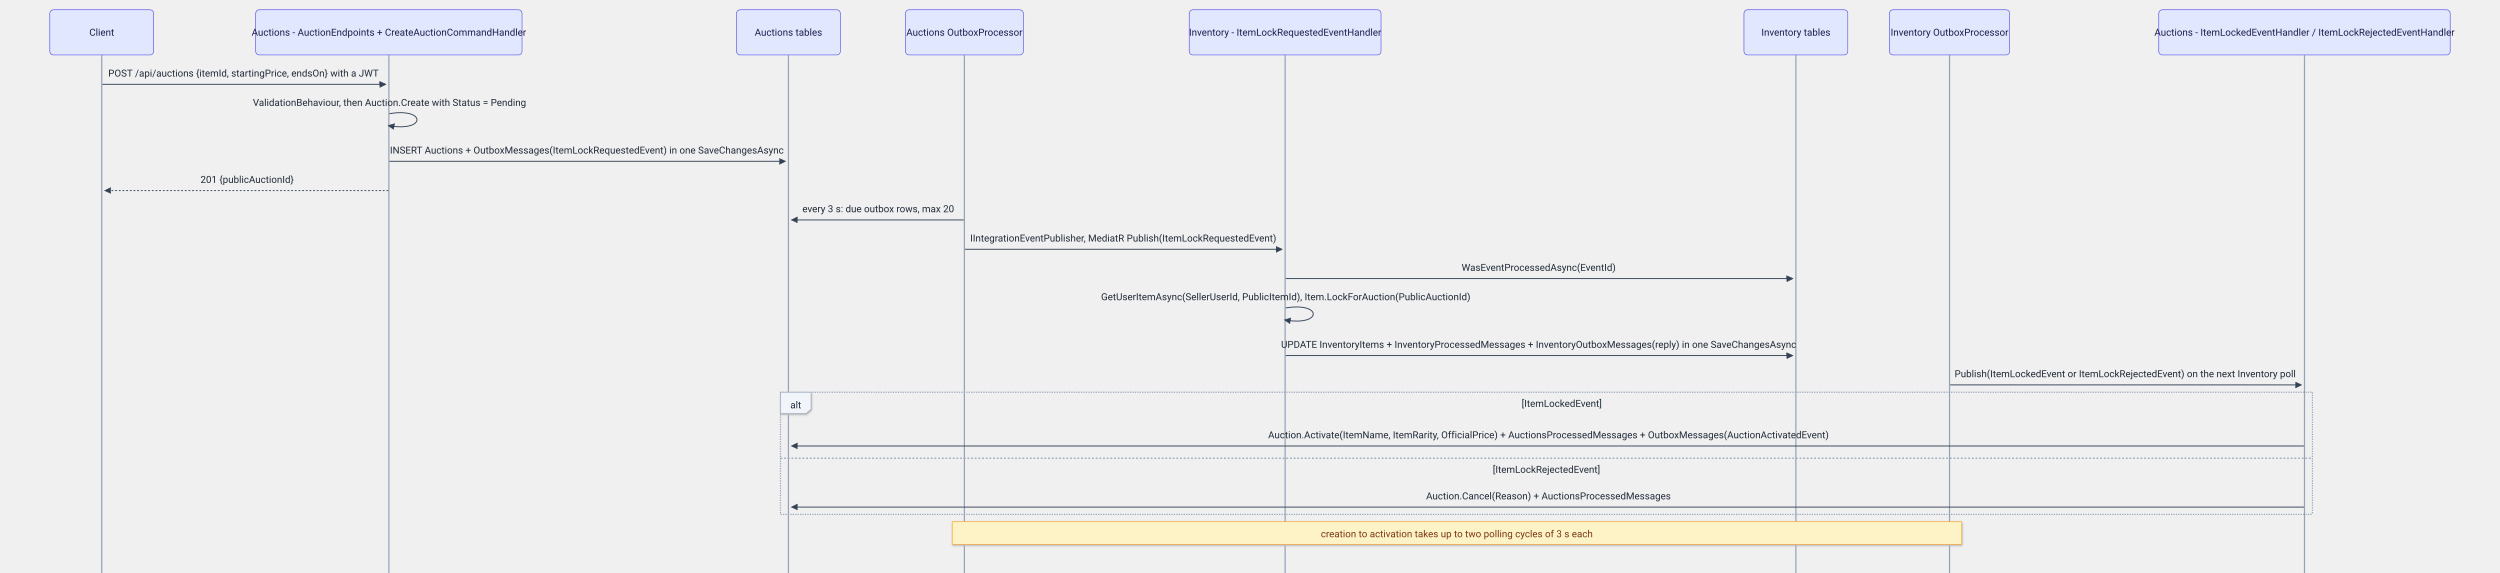
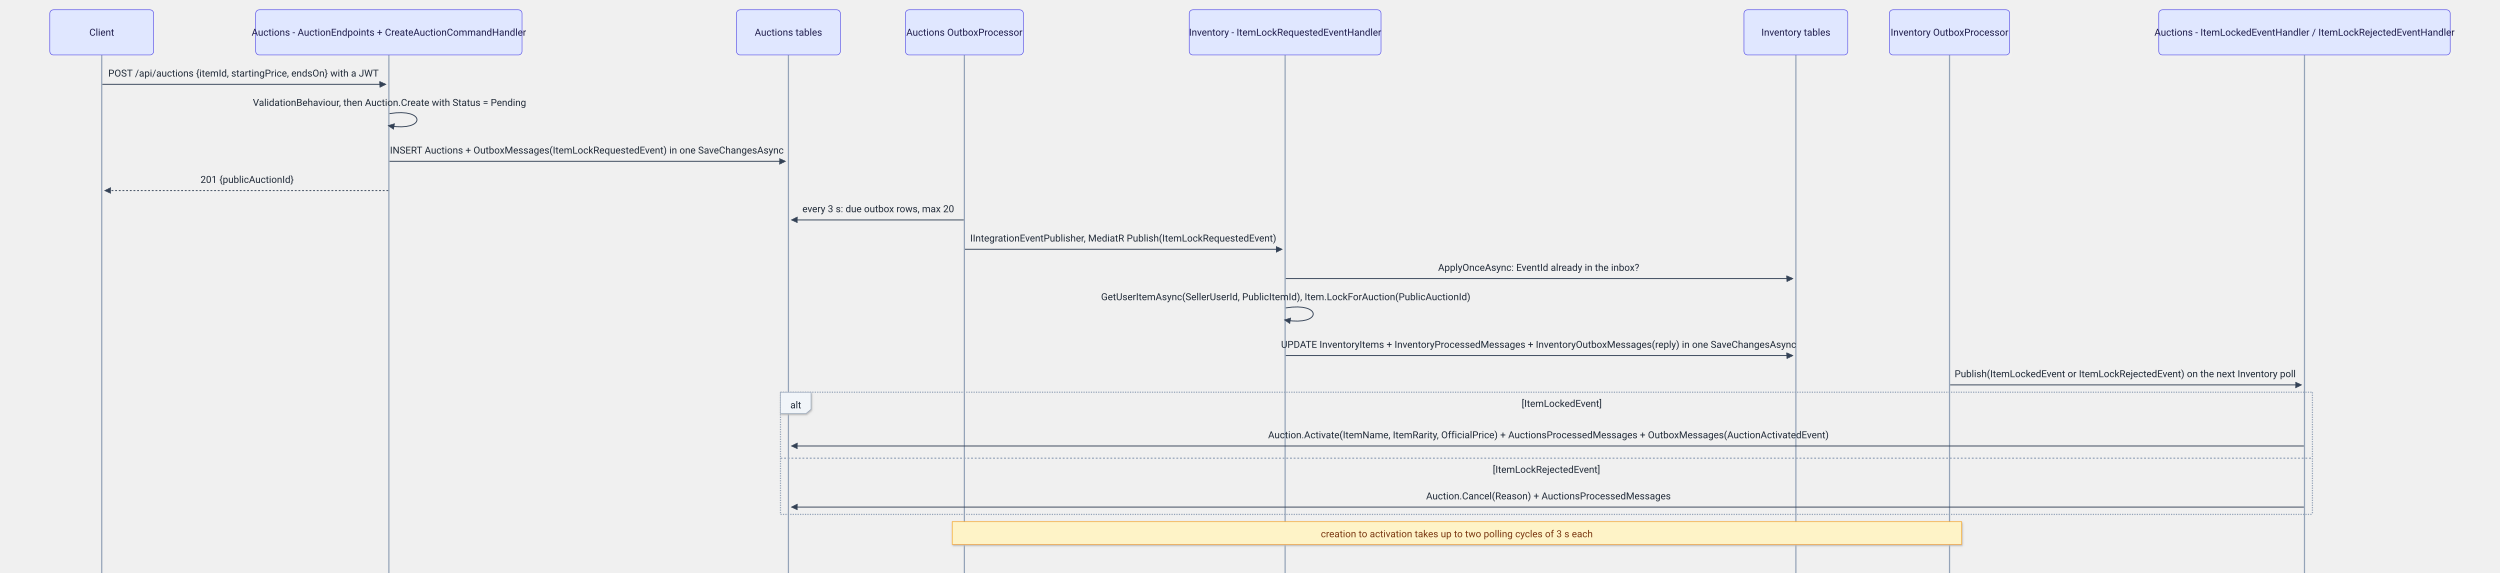
<svg xmlns="http://www.w3.org/2000/svg" id="my-svg" width="3961" height="907" viewBox="-16 -16 3961 937" role="graphics-document document" aria-roledescription="sequence" style="background-color: transparent;">
  <g>
    <line id="actor7" x1="3690.5" y1="74" x2="3690.5" y2="2000" class="actor-line 200" stroke-width="0.5px" stroke="#999" name="L" data-et="life-line" data-id="L" />
    <g id="root-7" data-look="neo" data-et="participant" data-type="participant" data-id="L">
      <rect x="3452" y="0" fill="#eaeaea" stroke="#666" width="477" height="74" name="L" rx="6" ry="6" class="actor actor-top" data-look="neo" filter="url(#my-svg-drop-shadow)" />
      <text x="3690.5" y="37" dominant-baseline="central" alignment-baseline="central" class="actor actor-box" style="text-anchor: middle; font-size: 16px; font-weight: 400;">
        <tspan x="3690.5" dy="0">Auctions - ItemLockedEventHandler / ItemLockRejectedEventHandler</tspan>
      </text>
    </g>
  </g>
  <g>
    <line id="actor6" x1="3109.5" y1="74" x2="3109.5" y2="2000" class="actor-line 200" stroke-width="0.5px" stroke="#999" name="IOP" data-et="life-line" data-id="IOP" />
    <g id="root-6" data-look="neo" data-et="participant" data-type="participant" data-id="IOP">
      <rect x="3011" y="0" fill="#eaeaea" stroke="#666" width="197" height="74" name="IOP" rx="6" ry="6" class="actor actor-top" data-look="neo" filter="url(#my-svg-drop-shadow)" />
      <text x="3109.5" y="37" dominant-baseline="central" alignment-baseline="central" class="actor actor-box" style="text-anchor: middle; font-size: 16px; font-weight: 400;">
        <tspan x="3109.5" dy="0">Inventory OutboxProcessor</tspan>
      </text>
    </g>
  </g>
  <g>
    <line id="actor5" x1="2858" y1="74" x2="2858" y2="2000" class="actor-line 200" stroke-width="0.5px" stroke="#999" name="IDB" data-et="life-line" data-id="IDB" />
    <g id="root-5" data-look="neo" data-et="participant" data-type="participant" data-id="IDB">
      <rect x="2773" y="0" fill="#eaeaea" stroke="#666" width="170" height="74" name="IDB" rx="6" ry="6" class="actor actor-top" data-look="neo" filter="url(#my-svg-drop-shadow)" />
      <text x="2858" y="37" dominant-baseline="central" alignment-baseline="central" class="actor actor-box" style="text-anchor: middle; font-size: 16px; font-weight: 400;">
        <tspan x="2858" dy="0">Inventory tables</tspan>
      </text>
    </g>
  </g>
  <g>
    <line id="actor4" x1="2022" y1="74" x2="2022" y2="2000" class="actor-line 200" stroke-width="0.5px" stroke="#999" name="I" data-et="life-line" data-id="I" />
    <g id="root-4" data-look="neo" data-et="participant" data-type="participant" data-id="I">
      <rect x="1865" y="0" fill="#eaeaea" stroke="#666" width="314" height="74" name="I" rx="6" ry="6" class="actor actor-top" data-look="neo" filter="url(#my-svg-drop-shadow)" />
      <text x="2022" y="37" dominant-baseline="central" alignment-baseline="central" class="actor actor-box" style="text-anchor: middle; font-size: 16px; font-weight: 400;">
        <tspan x="2022" dy="0">Inventory - ItemLockRequestedEventHandler</tspan>
      </text>
    </g>
  </g>
  <g>
    <line id="actor3" x1="1497" y1="74" x2="1497" y2="2000" class="actor-line 200" stroke-width="0.5px" stroke="#999" name="AOP" data-et="life-line" data-id="AOP" />
    <g id="root-3" data-look="neo" data-et="participant" data-type="participant" data-id="AOP">
      <rect x="1400.5" y="0" fill="#eaeaea" stroke="#666" width="193" height="74" name="AOP" rx="6" ry="6" class="actor actor-top" data-look="neo" filter="url(#my-svg-drop-shadow)" />
      <text x="1497" y="37" dominant-baseline="central" alignment-baseline="central" class="actor actor-box" style="text-anchor: middle; font-size: 16px; font-weight: 400;">
        <tspan x="1497" dy="0">Auctions OutboxProcessor</tspan>
      </text>
    </g>
  </g>
  <g>
    <line id="actor2" x1="1209" y1="74" x2="1209" y2="2000" class="actor-line 200" stroke-width="0.5px" stroke="#999" name="ADB" data-et="life-line" data-id="ADB" />
    <g id="root-2" data-look="neo" data-et="participant" data-type="participant" data-id="ADB">
      <rect x="1124" y="0" fill="#eaeaea" stroke="#666" width="170" height="74" name="ADB" rx="6" ry="6" class="actor actor-top" data-look="neo" filter="url(#my-svg-drop-shadow)" />
      <text x="1209" y="37" dominant-baseline="central" alignment-baseline="central" class="actor actor-box" style="text-anchor: middle; font-size: 16px; font-weight: 400;">
        <tspan x="1209" dy="0">Auctions tables</tspan>
      </text>
    </g>
  </g>
  <g>
    <line id="actor1" x1="555" y1="74" x2="555" y2="2000" class="actor-line 200" stroke-width="0.5px" stroke="#999" name="A" data-et="life-line" data-id="A" />
    <g id="root-1" data-look="neo" data-et="participant" data-type="participant" data-id="A">
      <rect x="337" y="0" fill="#eaeaea" stroke="#666" width="436" height="74" name="A" rx="6" ry="6" class="actor actor-top" data-look="neo" filter="url(#my-svg-drop-shadow)" />
      <text x="555" y="37" dominant-baseline="central" alignment-baseline="central" class="actor actor-box" style="text-anchor: middle; font-size: 16px; font-weight: 400;">
        <tspan x="555" dy="0">Auctions - AuctionEndpoints + CreateAuctionCommandHandler</tspan>
      </text>
    </g>
  </g>
  <g>
    <line id="actor0" x1="85" y1="74" x2="85" y2="2000" class="actor-line 200" stroke-width="0.5px" stroke="#999" name="C" data-et="life-line" data-id="C" />
    <g id="root-0" data-look="neo" data-et="participant" data-type="participant" data-id="C">
      <rect x="0" y="0" fill="#eaeaea" stroke="#666" width="170" height="74" name="C" rx="6" ry="6" class="actor actor-top" data-look="neo" filter="url(#my-svg-drop-shadow)" />
      <text x="85" y="37" dominant-baseline="central" alignment-baseline="central" class="actor actor-box" style="text-anchor: middle; font-size: 16px; font-weight: 400;">
        <tspan x="85" dy="0">Client</tspan>
      </text>
    </g>
  </g>
  <style>#my-svg{font-family:"Segoe UI",Roboto,"Helvetica Neue",Arial,sans-serif;font-size:16px;fill:#1F2937;}@keyframes edge-animation-frame{from{stroke-dashoffset:0;}}@keyframes dash{to{stroke-dashoffset:0;}}#my-svg .edge-animation-slow{stroke-dasharray:9,5!important;stroke-dashoffset:900;animation:dash 50s linear infinite;stroke-linecap:round;}#my-svg .edge-animation-fast{stroke-dasharray:9,5!important;stroke-dashoffset:900;animation:dash 20s linear infinite;stroke-linecap:round;}#my-svg .error-icon{fill:#F1F5F9;}#my-svg .error-text{fill:#0F172A;stroke:#0F172A;}#my-svg .edge-thickness-normal{stroke-width:1px;}#my-svg .edge-thickness-thick{stroke-width:3.5px;}#my-svg .edge-pattern-solid{stroke-dasharray:0;}#my-svg .edge-thickness-invisible{stroke-width:0;fill:none;}#my-svg .edge-pattern-dashed{stroke-dasharray:3;}#my-svg .edge-pattern-dotted{stroke-dasharray:2;}#my-svg .marker{fill:#475569;stroke:#475569;}#my-svg .marker.cross{stroke:#475569;}#my-svg svg{font-family:"Segoe UI",Roboto,"Helvetica Neue",Arial,sans-serif;font-size:16px;}#my-svg p{margin:0;}#my-svg .actor{stroke:#4F46E5;fill:#E0E7FF;stroke-width:1;}#my-svg rect.actor.outer-path[data-look="neo"]{filter:drop-shadow( 1px 2px 2px rgba(185,185,185,1));}#my-svg rect.note[data-look="neo"]{stroke:#F59E0B;fill:#FEF3C7;filter:drop-shadow( 1px 2px 2px rgba(185,185,185,1));}#my-svg text.actor&gt;tspan{fill:#1E1B4B;stroke:none;}#my-svg .actor-line{stroke:#94A3B8;}#my-svg .innerArc{stroke-width:1.5;stroke-dasharray:none;}#my-svg .messageLine0{stroke-width:1.5;stroke-dasharray:none;stroke:#334155;}#my-svg .messageLine1{stroke-width:1.5;stroke-dasharray:2,2;stroke:#334155;}#my-svg [id$="-arrowhead"] path{fill:#334155;stroke:#334155;}#my-svg .sequenceNumber{fill:#FFFFFF;}#my-svg [id$="-sequencenumber"]{fill:#334155;}#my-svg [id$="-crosshead"] path{fill:#334155;stroke:#334155;}#my-svg .messageText{fill:#1F2937;stroke:none;}#my-svg .labelBox{stroke:#94A3B8;fill:#F1F5F9;filter:drop-shadow( 1px 2px 2px rgba(185,185,185,1));}#my-svg .labelText,#my-svg .labelText&gt;tspan{fill:#1F2937;stroke:none;}#my-svg .loopText,#my-svg .loopText&gt;tspan{fill:#1F2937;stroke:none;}#my-svg .sectionTitle,#my-svg .sectionTitle&gt;tspan{fill:#1F2937;stroke:none;}#my-svg .loopLine{stroke-width:2px;stroke-dasharray:2,2;stroke:#94A3B8;fill:#94A3B8;}#my-svg .note{stroke:#F59E0B;fill:#FEF3C7;}#my-svg .noteText,#my-svg .noteText&gt;tspan{fill:#78350F;stroke:none;}#my-svg .activation0{fill:#EEF2FF;stroke:#4F46E5;}#my-svg .activation1{fill:#EEF2FF;stroke:#4F46E5;}#my-svg .activation2{fill:#EEF2FF;stroke:#4F46E5;}#my-svg .actorPopupMenu{position:absolute;}#my-svg .actorPopupMenuPanel{position:absolute;fill:#E0E7FF;box-shadow:0px 8px 16px 0px rgba(0,0,0,0.2);filter:drop-shadow(3px 5px 2px rgb(0 0 0 / 0.4));}#my-svg .actor-man circle,#my-svg line{fill:#E0E7FF;stroke-width:2px;}#my-svg g rect.rect{filter:drop-shadow( 1px 2px 2px rgba(185,185,185,1));stroke:#4F46E5;}#my-svg .node .neo-node{stroke:#4F46E5;}#my-svg [data-look="neo"].node rect,#my-svg [data-look="neo"].cluster rect,#my-svg [data-look="neo"].node polygon{stroke:#4F46E5;filter:drop-shadow( 1px 2px 2px rgba(185,185,185,1));}#my-svg [data-look="neo"].swimlane.cluster rect{filter:none;}#my-svg [data-look="neo"].node path{stroke:#4F46E5;stroke-width:1px;}#my-svg [data-look="neo"].node .outer-path{filter:drop-shadow( 1px 2px 2px rgba(185,185,185,1));}#my-svg [data-look="neo"].node .neo-line path{stroke:#4F46E5;filter:none;}#my-svg [data-look="neo"].node circle{stroke:#4F46E5;filter:drop-shadow( 1px 2px 2px rgba(185,185,185,1));}#my-svg [data-look="neo"].node circle .state-start{fill:#000000;}#my-svg [data-look="neo"].icon-shape .icon{fill:#4F46E5;filter:drop-shadow( 1px 2px 2px rgba(185,185,185,1));}#my-svg [data-look="neo"].icon-shape .icon-neo path{stroke:#4F46E5;filter:drop-shadow( 1px 2px 2px rgba(185,185,185,1));}#my-svg :root{--mermaid-font-family:"trebuchet ms",verdana,arial,sans-serif;}</style>
  <g />
  <defs>
    <symbol id="my-svg-computer" width="24" height="24">
      <path transform="scale(.5)" d="M2 2v13h20v-13h-20zm18 11h-16v-9h16v9zm-10.228 6l.466-1h3.524l.467 1h-4.457zm14.228 3h-24l2-6h2.104l-1.33 4h18.45l-1.297-4h2.073l2 6zm-5-10h-14v-7h14v7z" />
    </symbol>
  </defs>
  <defs>
    <symbol id="my-svg-database" fill-rule="evenodd" clip-rule="evenodd">
      <path transform="scale(.5)" d="M12.258.001l.256.004.255.005.253.008.251.01.249.012.247.015.246.016.242.019.241.02.239.023.236.024.233.027.231.028.229.031.225.032.223.034.22.036.217.038.214.04.211.041.208.043.205.045.201.046.198.048.194.05.191.051.187.053.183.054.18.056.175.057.172.059.168.06.163.061.16.063.155.064.15.066.074.033.073.033.071.034.07.034.069.035.068.035.067.035.066.035.064.036.064.036.062.036.06.036.06.037.058.037.058.037.055.038.055.038.053.038.052.038.051.039.05.039.048.039.047.039.045.04.044.04.043.04.041.04.04.041.039.041.037.041.036.041.034.041.033.042.032.042.03.042.029.042.027.042.026.043.024.043.023.043.021.043.02.043.018.044.017.043.015.044.013.044.012.044.011.045.009.044.007.045.006.045.004.045.002.045.001.045v17l-.001.045-.002.045-.004.045-.006.045-.007.045-.009.044-.011.045-.012.044-.013.044-.015.044-.017.043-.018.044-.02.043-.021.043-.023.043-.024.043-.026.043-.027.042-.029.042-.03.042-.032.042-.033.042-.034.041-.036.041-.037.041-.039.041-.04.041-.041.04-.043.04-.044.04-.045.04-.047.039-.048.039-.05.039-.051.039-.052.038-.053.038-.055.038-.055.038-.058.037-.058.037-.06.037-.06.036-.062.036-.064.036-.064.036-.066.035-.067.035-.068.035-.069.035-.07.034-.071.034-.073.033-.074.033-.15.066-.155.064-.16.063-.163.061-.168.06-.172.059-.175.057-.18.056-.183.054-.187.053-.191.051-.194.05-.198.048-.201.046-.205.045-.208.043-.211.041-.214.04-.217.038-.22.036-.223.034-.225.032-.229.031-.231.028-.233.027-.236.024-.239.023-.241.02-.242.019-.246.016-.247.015-.249.012-.251.01-.253.008-.255.005-.256.004-.258.001-.258-.001-.256-.004-.255-.005-.253-.008-.251-.01-.249-.012-.247-.015-.245-.016-.243-.019-.241-.02-.238-.023-.236-.024-.234-.027-.231-.028-.228-.031-.226-.032-.223-.034-.22-.036-.217-.038-.214-.04-.211-.041-.208-.043-.204-.045-.201-.046-.198-.048-.195-.05-.19-.051-.187-.053-.184-.054-.179-.056-.176-.057-.172-.059-.167-.06-.164-.061-.159-.063-.155-.064-.151-.066-.074-.033-.072-.033-.072-.034-.07-.034-.069-.035-.068-.035-.067-.035-.066-.035-.064-.036-.063-.036-.062-.036-.061-.036-.06-.037-.058-.037-.057-.037-.056-.038-.055-.038-.053-.038-.052-.038-.051-.039-.049-.039-.049-.039-.046-.039-.046-.04-.044-.04-.043-.04-.041-.04-.04-.041-.039-.041-.037-.041-.036-.041-.034-.041-.033-.042-.032-.042-.03-.042-.029-.042-.027-.042-.026-.043-.024-.043-.023-.043-.021-.043-.02-.043-.018-.044-.017-.043-.015-.044-.013-.044-.012-.044-.011-.045-.009-.044-.007-.045-.006-.045-.004-.045-.002-.045-.001-.045v-17l.001-.045.002-.045.004-.045.006-.045.007-.045.009-.044.011-.045.012-.044.013-.044.015-.044.017-.043.018-.044.02-.043.021-.043.023-.043.024-.043.026-.043.027-.042.029-.042.03-.042.032-.042.033-.042.034-.041.036-.041.037-.041.039-.041.04-.041.041-.04.043-.04.044-.04.046-.04.046-.039.049-.039.049-.039.051-.039.052-.038.053-.038.055-.038.056-.038.057-.037.058-.037.06-.037.061-.036.062-.036.063-.036.064-.036.066-.035.067-.035.068-.035.069-.035.07-.034.072-.034.072-.033.074-.033.151-.066.155-.064.159-.063.164-.061.167-.06.172-.059.176-.057.179-.056.184-.054.187-.053.19-.051.195-.05.198-.048.201-.046.204-.045.208-.043.211-.041.214-.04.217-.038.22-.036.223-.034.226-.032.228-.031.231-.028.234-.027.236-.024.238-.023.241-.02.243-.019.245-.016.247-.015.249-.012.251-.01.253-.008.255-.005.256-.004.258-.001.258.001zm-9.258 20.499v.01l.001.021.003.021.004.022.005.021.006.022.007.022.009.023.01.022.011.023.012.023.013.023.015.023.016.024.017.023.018.024.019.024.021.024.022.025.023.024.024.025.052.049.056.05.061.051.066.051.07.051.075.051.079.052.084.052.088.052.092.052.097.052.102.051.105.052.11.052.114.051.119.051.123.051.127.05.131.05.135.05.139.048.144.049.147.047.152.047.155.047.16.045.163.045.167.043.171.043.176.041.178.041.183.039.187.039.19.037.194.035.197.035.202.033.204.031.209.03.212.029.216.027.219.025.222.024.226.021.23.02.233.018.236.016.24.015.243.012.246.01.249.008.253.005.256.004.259.001.26-.001.257-.004.254-.005.25-.008.247-.011.244-.012.241-.014.237-.016.233-.018.231-.021.226-.021.224-.024.22-.026.216-.027.212-.028.21-.031.205-.031.202-.034.198-.034.194-.036.191-.037.187-.039.183-.04.179-.04.175-.042.172-.043.168-.044.163-.045.16-.046.155-.046.152-.047.148-.048.143-.049.139-.049.136-.05.131-.05.126-.05.123-.051.118-.052.114-.051.11-.052.106-.052.101-.052.096-.052.092-.052.088-.053.083-.051.079-.052.074-.052.07-.051.065-.051.06-.051.056-.05.051-.05.023-.024.023-.025.021-.024.02-.024.019-.024.018-.024.017-.024.015-.023.014-.024.013-.023.012-.023.01-.023.01-.022.008-.022.006-.022.006-.022.004-.022.004-.021.001-.021.001-.021v-4.127l-.077.055-.08.053-.083.054-.085.053-.087.052-.09.052-.093.051-.095.05-.097.05-.1.049-.102.049-.105.048-.106.047-.109.047-.111.046-.114.045-.115.045-.118.044-.12.043-.122.042-.124.042-.126.041-.128.04-.13.04-.132.038-.134.038-.135.037-.138.037-.139.035-.142.035-.143.034-.144.033-.147.032-.148.031-.15.03-.151.03-.153.029-.154.027-.156.027-.158.026-.159.025-.161.024-.162.023-.163.022-.165.021-.166.02-.167.019-.169.018-.169.017-.171.016-.173.015-.173.014-.175.013-.175.012-.177.011-.178.01-.179.008-.179.008-.181.006-.182.005-.182.004-.184.003-.184.002h-.37l-.184-.002-.184-.003-.182-.004-.182-.005-.181-.006-.179-.008-.179-.008-.178-.01-.176-.011-.176-.012-.175-.013-.173-.014-.172-.015-.171-.016-.17-.017-.169-.018-.167-.019-.166-.02-.165-.021-.163-.022-.162-.023-.161-.024-.159-.025-.157-.026-.156-.027-.155-.027-.153-.029-.151-.03-.15-.03-.148-.031-.146-.032-.145-.033-.143-.034-.141-.035-.14-.035-.137-.037-.136-.037-.134-.038-.132-.038-.13-.04-.128-.04-.126-.041-.124-.042-.122-.042-.12-.044-.117-.043-.116-.045-.113-.045-.112-.046-.109-.047-.106-.047-.105-.048-.102-.049-.1-.049-.097-.05-.095-.05-.093-.052-.09-.051-.087-.052-.085-.053-.083-.054-.08-.054-.077-.054v4.127zm0-5.654v.011l.001.021.003.021.004.021.005.022.006.022.007.022.009.022.01.022.011.023.012.023.013.023.015.024.016.023.017.024.018.024.019.024.021.024.022.024.023.025.024.024.052.05.056.05.061.05.066.051.07.051.075.052.079.051.084.052.088.052.092.052.097.052.102.052.105.052.11.051.114.051.119.052.123.05.127.051.131.05.135.049.139.049.144.048.147.048.152.047.155.046.16.045.163.045.167.044.171.042.176.042.178.04.183.04.187.038.19.037.194.036.197.034.202.033.204.032.209.03.212.028.216.027.219.025.222.024.226.022.23.02.233.018.236.016.24.014.243.012.246.01.249.008.253.006.256.003.259.001.26-.001.257-.003.254-.006.25-.008.247-.01.244-.012.241-.015.237-.016.233-.018.231-.02.226-.022.224-.024.22-.025.216-.027.212-.029.21-.03.205-.032.202-.033.198-.035.194-.036.191-.037.187-.039.183-.039.179-.041.175-.042.172-.043.168-.044.163-.045.16-.045.155-.047.152-.047.148-.048.143-.048.139-.05.136-.049.131-.05.126-.051.123-.051.118-.051.114-.052.11-.052.106-.052.101-.052.096-.052.092-.052.088-.052.083-.052.079-.052.074-.051.07-.052.065-.051.06-.05.056-.051.051-.049.023-.025.023-.024.021-.025.02-.024.019-.024.018-.024.017-.024.015-.023.014-.023.013-.024.012-.022.01-.023.01-.023.008-.022.006-.022.006-.022.004-.021.004-.022.001-.021.001-.021v-4.139l-.077.054-.08.054-.083.054-.085.052-.087.053-.09.051-.093.051-.095.051-.097.05-.1.049-.102.049-.105.048-.106.047-.109.047-.111.046-.114.045-.115.044-.118.044-.12.044-.122.042-.124.042-.126.041-.128.04-.13.039-.132.039-.134.038-.135.037-.138.036-.139.036-.142.035-.143.033-.144.033-.147.033-.148.031-.15.03-.151.03-.153.028-.154.028-.156.027-.158.026-.159.025-.161.024-.162.023-.163.022-.165.021-.166.02-.167.019-.169.018-.169.017-.171.016-.173.015-.173.014-.175.013-.175.012-.177.011-.178.009-.179.009-.179.007-.181.007-.182.005-.182.004-.184.003-.184.002h-.37l-.184-.002-.184-.003-.182-.004-.182-.005-.181-.007-.179-.007-.179-.009-.178-.009-.176-.011-.176-.012-.175-.013-.173-.014-.172-.015-.171-.016-.17-.017-.169-.018-.167-.019-.166-.02-.165-.021-.163-.022-.162-.023-.161-.024-.159-.025-.157-.026-.156-.027-.155-.028-.153-.028-.151-.03-.15-.03-.148-.031-.146-.033-.145-.033-.143-.033-.141-.035-.14-.036-.137-.036-.136-.037-.134-.038-.132-.039-.13-.039-.128-.04-.126-.041-.124-.042-.122-.043-.12-.043-.117-.044-.116-.044-.113-.046-.112-.046-.109-.046-.106-.047-.105-.048-.102-.049-.1-.049-.097-.05-.095-.051-.093-.051-.09-.051-.087-.053-.085-.052-.083-.054-.08-.054-.077-.054v4.139zm0-5.666v.011l.001.02.003.022.004.021.005.022.006.021.007.022.009.023.01.022.011.023.012.023.013.023.015.023.016.024.017.024.018.023.019.024.021.025.022.024.023.024.024.025.052.05.056.05.061.05.066.051.07.051.075.052.079.051.084.052.088.052.092.052.097.052.102.052.105.051.11.052.114.051.119.051.123.051.127.05.131.05.135.05.139.049.144.048.147.048.152.047.155.046.16.045.163.045.167.043.171.043.176.042.178.04.183.04.187.038.19.037.194.036.197.034.202.033.204.032.209.03.212.028.216.027.219.025.222.024.226.021.23.02.233.018.236.017.24.014.243.012.246.01.249.008.253.006.256.003.259.001.26-.001.257-.003.254-.006.25-.008.247-.01.244-.013.241-.014.237-.016.233-.018.231-.02.226-.022.224-.024.22-.025.216-.027.212-.029.21-.03.205-.032.202-.033.198-.035.194-.036.191-.037.187-.039.183-.039.179-.041.175-.042.172-.043.168-.044.163-.045.16-.045.155-.047.152-.047.148-.048.143-.049.139-.049.136-.049.131-.051.126-.05.123-.051.118-.052.114-.051.11-.052.106-.052.101-.052.096-.052.092-.052.088-.052.083-.052.079-.052.074-.052.07-.051.065-.051.06-.051.056-.05.051-.049.023-.025.023-.025.021-.024.02-.024.019-.024.018-.024.017-.024.015-.023.014-.024.013-.023.012-.023.01-.022.01-.023.008-.022.006-.022.006-.022.004-.022.004-.021.001-.021.001-.021v-4.153l-.077.054-.08.054-.083.053-.085.053-.087.053-.09.051-.093.051-.095.051-.097.05-.1.049-.102.048-.105.048-.106.048-.109.046-.111.046-.114.046-.115.044-.118.044-.12.043-.122.043-.124.042-.126.041-.128.04-.13.039-.132.039-.134.038-.135.037-.138.036-.139.036-.142.034-.143.034-.144.033-.147.032-.148.032-.15.03-.151.03-.153.028-.154.028-.156.027-.158.026-.159.024-.161.024-.162.023-.163.023-.165.021-.166.02-.167.019-.169.018-.169.017-.171.016-.173.015-.173.014-.175.013-.175.012-.177.01-.178.01-.179.009-.179.007-.181.006-.182.006-.182.004-.184.003-.184.001-.185.001-.185-.001-.184-.001-.184-.003-.182-.004-.182-.006-.181-.006-.179-.007-.179-.009-.178-.01-.176-.01-.176-.012-.175-.013-.173-.014-.172-.015-.171-.016-.17-.017-.169-.018-.167-.019-.166-.02-.165-.021-.163-.023-.162-.023-.161-.024-.159-.024-.157-.026-.156-.027-.155-.028-.153-.028-.151-.03-.15-.03-.148-.032-.146-.032-.145-.033-.143-.034-.141-.034-.14-.036-.137-.036-.136-.037-.134-.038-.132-.039-.13-.039-.128-.041-.126-.041-.124-.041-.122-.043-.12-.043-.117-.044-.116-.044-.113-.046-.112-.046-.109-.046-.106-.048-.105-.048-.102-.048-.1-.05-.097-.049-.095-.051-.093-.051-.09-.052-.087-.052-.085-.053-.083-.053-.08-.054-.077-.054v4.153zm8.74-8.179l-.257.004-.254.005-.25.008-.247.011-.244.012-.241.014-.237.016-.233.018-.231.021-.226.022-.224.023-.22.026-.216.027-.212.028-.21.031-.205.032-.202.033-.198.034-.194.036-.191.038-.187.038-.183.04-.179.041-.175.042-.172.043-.168.043-.163.045-.16.046-.155.046-.152.048-.148.048-.143.048-.139.049-.136.05-.131.05-.126.051-.123.051-.118.051-.114.052-.11.052-.106.052-.101.052-.096.052-.092.052-.088.052-.083.052-.079.052-.074.051-.07.052-.065.051-.06.05-.056.05-.051.05-.023.025-.023.024-.021.024-.02.025-.019.024-.018.024-.017.023-.015.024-.014.023-.013.023-.012.023-.01.023-.01.022-.008.022-.006.023-.006.021-.004.022-.004.021-.001.021-.001.021.001.021.001.021.004.021.004.022.006.021.006.023.008.022.01.022.01.023.012.023.013.023.014.023.015.024.017.023.018.024.019.024.02.025.021.024.023.024.023.025.051.05.056.05.06.05.065.051.07.052.074.051.079.052.083.052.088.052.092.052.096.052.101.052.106.052.11.052.114.052.118.051.123.051.126.051.131.05.136.05.139.049.143.048.148.048.152.048.155.046.16.046.163.045.168.043.172.043.175.042.179.041.183.04.187.038.191.038.194.036.198.034.202.033.205.032.21.031.212.028.216.027.22.026.224.023.226.022.231.021.233.018.237.016.241.014.244.012.247.011.25.008.254.005.257.004.26.001.26-.001.257-.004.254-.005.25-.008.247-.011.244-.012.241-.014.237-.016.233-.018.231-.021.226-.022.224-.023.22-.026.216-.027.212-.028.21-.031.205-.032.202-.033.198-.034.194-.036.191-.038.187-.038.183-.04.179-.041.175-.042.172-.043.168-.043.163-.045.16-.046.155-.046.152-.048.148-.048.143-.048.139-.049.136-.05.131-.05.126-.051.123-.051.118-.051.114-.052.11-.052.106-.052.101-.052.096-.052.092-.052.088-.052.083-.052.079-.052.074-.051.07-.052.065-.051.06-.05.056-.05.051-.05.023-.025.023-.024.021-.024.02-.025.019-.024.018-.024.017-.023.015-.024.014-.023.013-.023.012-.023.01-.023.01-.022.008-.022.006-.023.006-.021.004-.022.004-.021.001-.021.001-.021-.001-.021-.001-.021-.004-.021-.004-.022-.006-.021-.006-.023-.008-.022-.01-.022-.01-.023-.012-.023-.013-.023-.014-.023-.015-.024-.017-.023-.018-.024-.019-.024-.02-.025-.021-.024-.023-.024-.023-.025-.051-.05-.056-.05-.06-.05-.065-.051-.07-.052-.074-.051-.079-.052-.083-.052-.088-.052-.092-.052-.096-.052-.101-.052-.106-.052-.11-.052-.114-.052-.118-.051-.123-.051-.126-.051-.131-.05-.136-.05-.139-.049-.143-.048-.148-.048-.152-.048-.155-.046-.16-.046-.163-.045-.168-.043-.172-.043-.175-.042-.179-.041-.183-.04-.187-.038-.191-.038-.194-.036-.198-.034-.202-.033-.205-.032-.21-.031-.212-.028-.216-.027-.22-.026-.224-.023-.226-.022-.231-.021-.233-.018-.237-.016-.241-.014-.244-.012-.247-.011-.25-.008-.254-.005-.257-.004-.26-.001-.26.001z" />
    </symbol>
  </defs>
  <defs>
    <symbol id="my-svg-clock" width="24" height="24">
      <path transform="scale(.5)" d="M12 2c5.514 0 10 4.486 10 10s-4.486 10-10 10-10-4.486-10-10 4.486-10 10-10zm0-2c-6.627 0-12 5.373-12 12s5.373 12 12 12 12-5.373 12-12-5.373-12-12-12zm5.848 12.459c.202.038.202.333.001.372-1.907.361-6.045 1.111-6.547 1.111-.719 0-1.301-.582-1.301-1.301 0-.512.77-5.447 1.125-7.445.034-.192.312-.181.343.014l.985 6.238 5.394 1.011z" />
    </symbol>
  </defs>
  <defs>
    <marker id="my-svg-arrowhead" refX="7.9" refY="5" markerUnits="userSpaceOnUse" markerWidth="12" markerHeight="12" orient="auto-start-reverse">
      <path d="M -1 0 L 10 5 L 0 10 z" />
    </marker>
  </defs>
  <defs>
    <marker id="my-svg-crosshead" markerWidth="15" markerHeight="8" orient="auto" refX="4" refY="4.5">
      <path fill="none" stroke="#000000" stroke-width="1pt" d="M 1,2 L 6,7 M 6,2 L 1,7" style="stroke-dasharray: 0, 0;" />
    </marker>
  </defs>
  <defs>
    <marker id="my-svg-filled-head" refX="15.5" refY="7" markerWidth="20" markerHeight="28" orient="auto">
      <path d="M 18,7 L9,13 L14,7 L9,1 Z" />
    </marker>
  </defs>
  <defs>
    <marker id="my-svg-sequencenumber" refX="15" refY="15" markerWidth="60" markerHeight="40" orient="auto">
      <circle cx="15" cy="15" r="6" />
    </marker>
  </defs>
  <defs>
    <marker id="my-svg-solidTopArrowHead" refX="7.9" refY="7.25" markerUnits="userSpaceOnUse" markerWidth="12" markerHeight="12" orient="auto-start-reverse">
      <path d="M 0 0 L 10 8 L 0 8 z" />
    </marker>
  </defs>
  <defs>
    <marker id="my-svg-solidBottomArrowHead" refX="7.9" refY="0.75" markerUnits="userSpaceOnUse" markerWidth="12" markerHeight="12" orient="auto-start-reverse">
      <path d="M 0 0 L 10 0 L 0 8 z" />
    </marker>
  </defs>
  <defs>
    <marker id="my-svg-stickTopArrowHead" refX="7.5" refY="7" markerUnits="userSpaceOnUse" markerWidth="12" markerHeight="12" orient="auto-start-reverse">
      <path d="M 0 0 L 7 7" stroke="black" stroke-width="1.5" fill="none" />
    </marker>
  </defs>
  <defs>
    <marker id="my-svg-stickBottomArrowHead" refX="7.5" refY="0" markerUnits="userSpaceOnUse" markerWidth="12" markerHeight="12" orient="auto-start-reverse">
      <path d="M 0 7 L 7 0" stroke="black" stroke-width="1.5" fill="none" />
    </marker>
  </defs>
  <defs>
    <filter id="my-svg-drop-shadow" height="130%" width="130%">
      <feDropShadow dx="4" dy="4" stdDeviation="0" flood-opacity="0.06" flood-color="#FFFFFF" />
    </filter>
  </defs>
  <g data-et="control-structure" data-id="i14">
    <line x1="1196" y1="626" x2="3703.5" y2="626" class="loopLine" />
    <line x1="3703.5" y1="626" x2="3703.5" y2="826" class="loopLine" />
    <line x1="1196" y1="826" x2="3703.5" y2="826" class="loopLine" />
    <line x1="1196" y1="626" x2="1196" y2="826" class="loopLine" />
    <line x1="1196" y1="734" x2="3703.5" y2="734" class="loopLine" style="stroke-dasharray: 3, 3;" />
    <polygon points="1196,626 1246,626 1246,654 1237.6,661 1196,661" class="labelBox" />
    <text x="1221" y="648" text-anchor="middle" dominant-baseline="middle" alignment-baseline="middle" class="labelText" style="font-size: 16px; font-weight: 400;">alt</text>
    <text x="2474.75" y="650" text-anchor="middle" class="loopText" style="font-size: 16px; font-weight: 400;">
      <tspan x="2474.75">[ItemLockedEvent]</tspan>
    </text>
    <text x="2449.75" y="758" text-anchor="middle" class="sectionTitle" style="font-size: 16px; font-weight: 400;">[ItemLockRejectedEvent]</text>
  </g>
  <g data-et="note" data-id="i15">
    <rect x="1477" y="838" fill="#EDF2AE" stroke="#666" width="1652.5" height="37" class="note" data-look="neo" />
    <text x="2303" y="843" text-anchor="middle" dominant-baseline="middle" alignment-baseline="middle" class="noteText" dy="1em" style="font-size: 16px; font-weight: 400;">
      <tspan x="2303">creation to activation takes up to two polling cycles of 3 s each</tspan>
    </text>
  </g>
  <text x="317" y="89" text-anchor="middle" dominant-baseline="middle" alignment-baseline="middle" class="messageText" dy="1em" style="font-size: 16px; font-weight: 400;">POST /api/auctions {itemId, startingPrice, endsOn} with a JWT</text>
  <line x1="86" y1="122" x2="548" y2="122" class="messageLine0" data-et="message" data-id="i0" data-from="C" data-to="A" stroke-width="2" stroke="none" marker-end="url(#my-svg-arrowhead)" style="fill: none;" />
  <text x="556" y="137" text-anchor="middle" dominant-baseline="middle" alignment-baseline="middle" class="messageText" dy="1em" style="font-size: 16px; font-weight: 400;">ValidationBehaviour, then Auction.Create with Status = Pending</text>
  <path d="M 556,170 C 616,160 616,200 556,190" class="messageLine0" data-et="message" data-id="i1" data-from="A" data-to="A" stroke-width="2" stroke="none" marker-end="url(#my-svg-arrowhead)" style="fill: none;" />
  <text x="879" y="215" text-anchor="middle" dominant-baseline="middle" alignment-baseline="middle" class="messageText" dy="1em" style="font-size: 16px; font-weight: 400;">INSERT Auctions + OutboxMessages(ItemLockRequestedEvent) in one SaveChangesAsync</text>
  <line x1="556" y1="248" x2="1202" y2="248" class="messageLine0" data-et="message" data-id="i2" data-from="A" data-to="ADB" stroke-width="2" stroke="none" marker-end="url(#my-svg-arrowhead)" style="fill: none;" />
  <text x="323" y="263" text-anchor="middle" dominant-baseline="middle" alignment-baseline="middle" class="messageText" dy="1em" style="font-size: 16px; font-weight: 400;">201 {publicAuctionId}</text>
  <line x1="554" y1="296" x2="92" y2="296" class="messageLine1" data-et="message" data-id="i3" data-from="A" data-to="C" stroke-width="2" stroke="none" marker-end="url(#my-svg-arrowhead)" style="stroke-dasharray: 3, 3; fill: none;" />
  <text x="1356" y="311" text-anchor="middle" dominant-baseline="middle" alignment-baseline="middle" class="messageText" dy="1em" style="font-size: 16px; font-weight: 400;">every 3 s: due outbox rows, max 20</text>
  <line x1="1496" y1="344" x2="1216" y2="344" class="messageLine0" data-et="message" data-id="i4" data-from="AOP" data-to="ADB" stroke-width="2" stroke="none" marker-end="url(#my-svg-arrowhead)" style="fill: none;" />
  <text x="1757" y="359" text-anchor="middle" dominant-baseline="middle" alignment-baseline="middle" class="messageText" dy="1em" style="font-size: 16px; font-weight: 400;">IIntegrationEventPublisher, MediatR Publish(ItemLockRequestedEvent)</text>
  <line x1="1498" y1="392" x2="2015" y2="392" class="messageLine0" data-et="message" data-id="i5" data-from="AOP" data-to="I" stroke-width="2" stroke="none" marker-end="url(#my-svg-arrowhead)" style="fill: none;" />
-   <text x="2437" y="407" text-anchor="middle" dominant-baseline="middle" alignment-baseline="middle" class="messageText" dy="1em" style="font-size: 16px; font-weight: 400;">WasEventProcessedAsync(EventId)</text>
+   <text x="2437" y="407" text-anchor="middle" dominant-baseline="middle" alignment-baseline="middle" class="messageText" dy="1em" style="font-size: 16px; font-weight: 400;">ApplyOnceAsync: EventId already in the inbox?</text>
  <line x1="2023" y1="440" x2="2851" y2="440" class="messageLine0" data-et="message" data-id="i6" data-from="I" data-to="IDB" stroke-width="2" stroke="none" marker-end="url(#my-svg-arrowhead)" style="fill: none;" />
  <text x="2023" y="455" text-anchor="middle" dominant-baseline="middle" alignment-baseline="middle" class="messageText" dy="1em" style="font-size: 16px; font-weight: 400;">GetUserItemAsync(SellerUserId, PublicItemId), Item.LockForAuction(PublicAuctionId)</text>
  <path d="M 2023,488 C 2083,478 2083,518 2023,508" class="messageLine0" data-et="message" data-id="i7" data-from="I" data-to="I" stroke-width="2" stroke="none" marker-end="url(#my-svg-arrowhead)" style="fill: none;" />
  <text x="2437" y="533" text-anchor="middle" dominant-baseline="middle" alignment-baseline="middle" class="messageText" dy="1em" style="font-size: 16px; font-weight: 400;">UPDATE InventoryItems + InventoryProcessedMessages + InventoryOutboxMessages(reply) in one SaveChangesAsync</text>
  <line x1="2023" y1="566" x2="2851" y2="566" class="messageLine0" data-et="message" data-id="i8" data-from="I" data-to="IDB" stroke-width="2" stroke="none" marker-end="url(#my-svg-arrowhead)" style="fill: none;" />
  <text x="3397" y="581" text-anchor="middle" dominant-baseline="middle" alignment-baseline="middle" class="messageText" dy="1em" style="font-size: 16px; font-weight: 400;">Publish(ItemLockedEvent or ItemLockRejectedEvent) on the next Inventory poll</text>
  <line x1="3110.5" y1="614" x2="3683.5" y2="614" class="messageLine0" data-et="message" data-id="i9" data-from="IOP" data-to="L" stroke-width="2" stroke="none" marker-end="url(#my-svg-arrowhead)" style="fill: none;" />
  <text x="2453" y="681" text-anchor="middle" dominant-baseline="middle" alignment-baseline="middle" class="messageText" dy="1em" style="font-size: 16px; font-weight: 400;">Auction.Activate(ItemName, ItemRarity, OfficialPrice) + AuctionsProcessedMessages + OutboxMessages(AuctionActivatedEvent)</text>
  <line x1="3689.5" y1="714" x2="1216" y2="714" class="messageLine0" data-et="message" data-id="i11" data-from="L" data-to="ADB" stroke-width="2" stroke="none" marker-end="url(#my-svg-arrowhead)" style="fill: none;" />
  <text x="2453" y="781" text-anchor="middle" dominant-baseline="middle" alignment-baseline="middle" class="messageText" dy="1em" style="font-size: 16px; font-weight: 400;">Auction.Cancel(Reason) + AuctionsProcessedMessages</text>
  <line x1="3689.5" y1="814" x2="1216" y2="814" class="messageLine0" data-et="message" data-id="i13" data-from="L" data-to="ADB" stroke-width="2" stroke="none" marker-end="url(#my-svg-arrowhead)" style="fill: none;" />
</svg>
